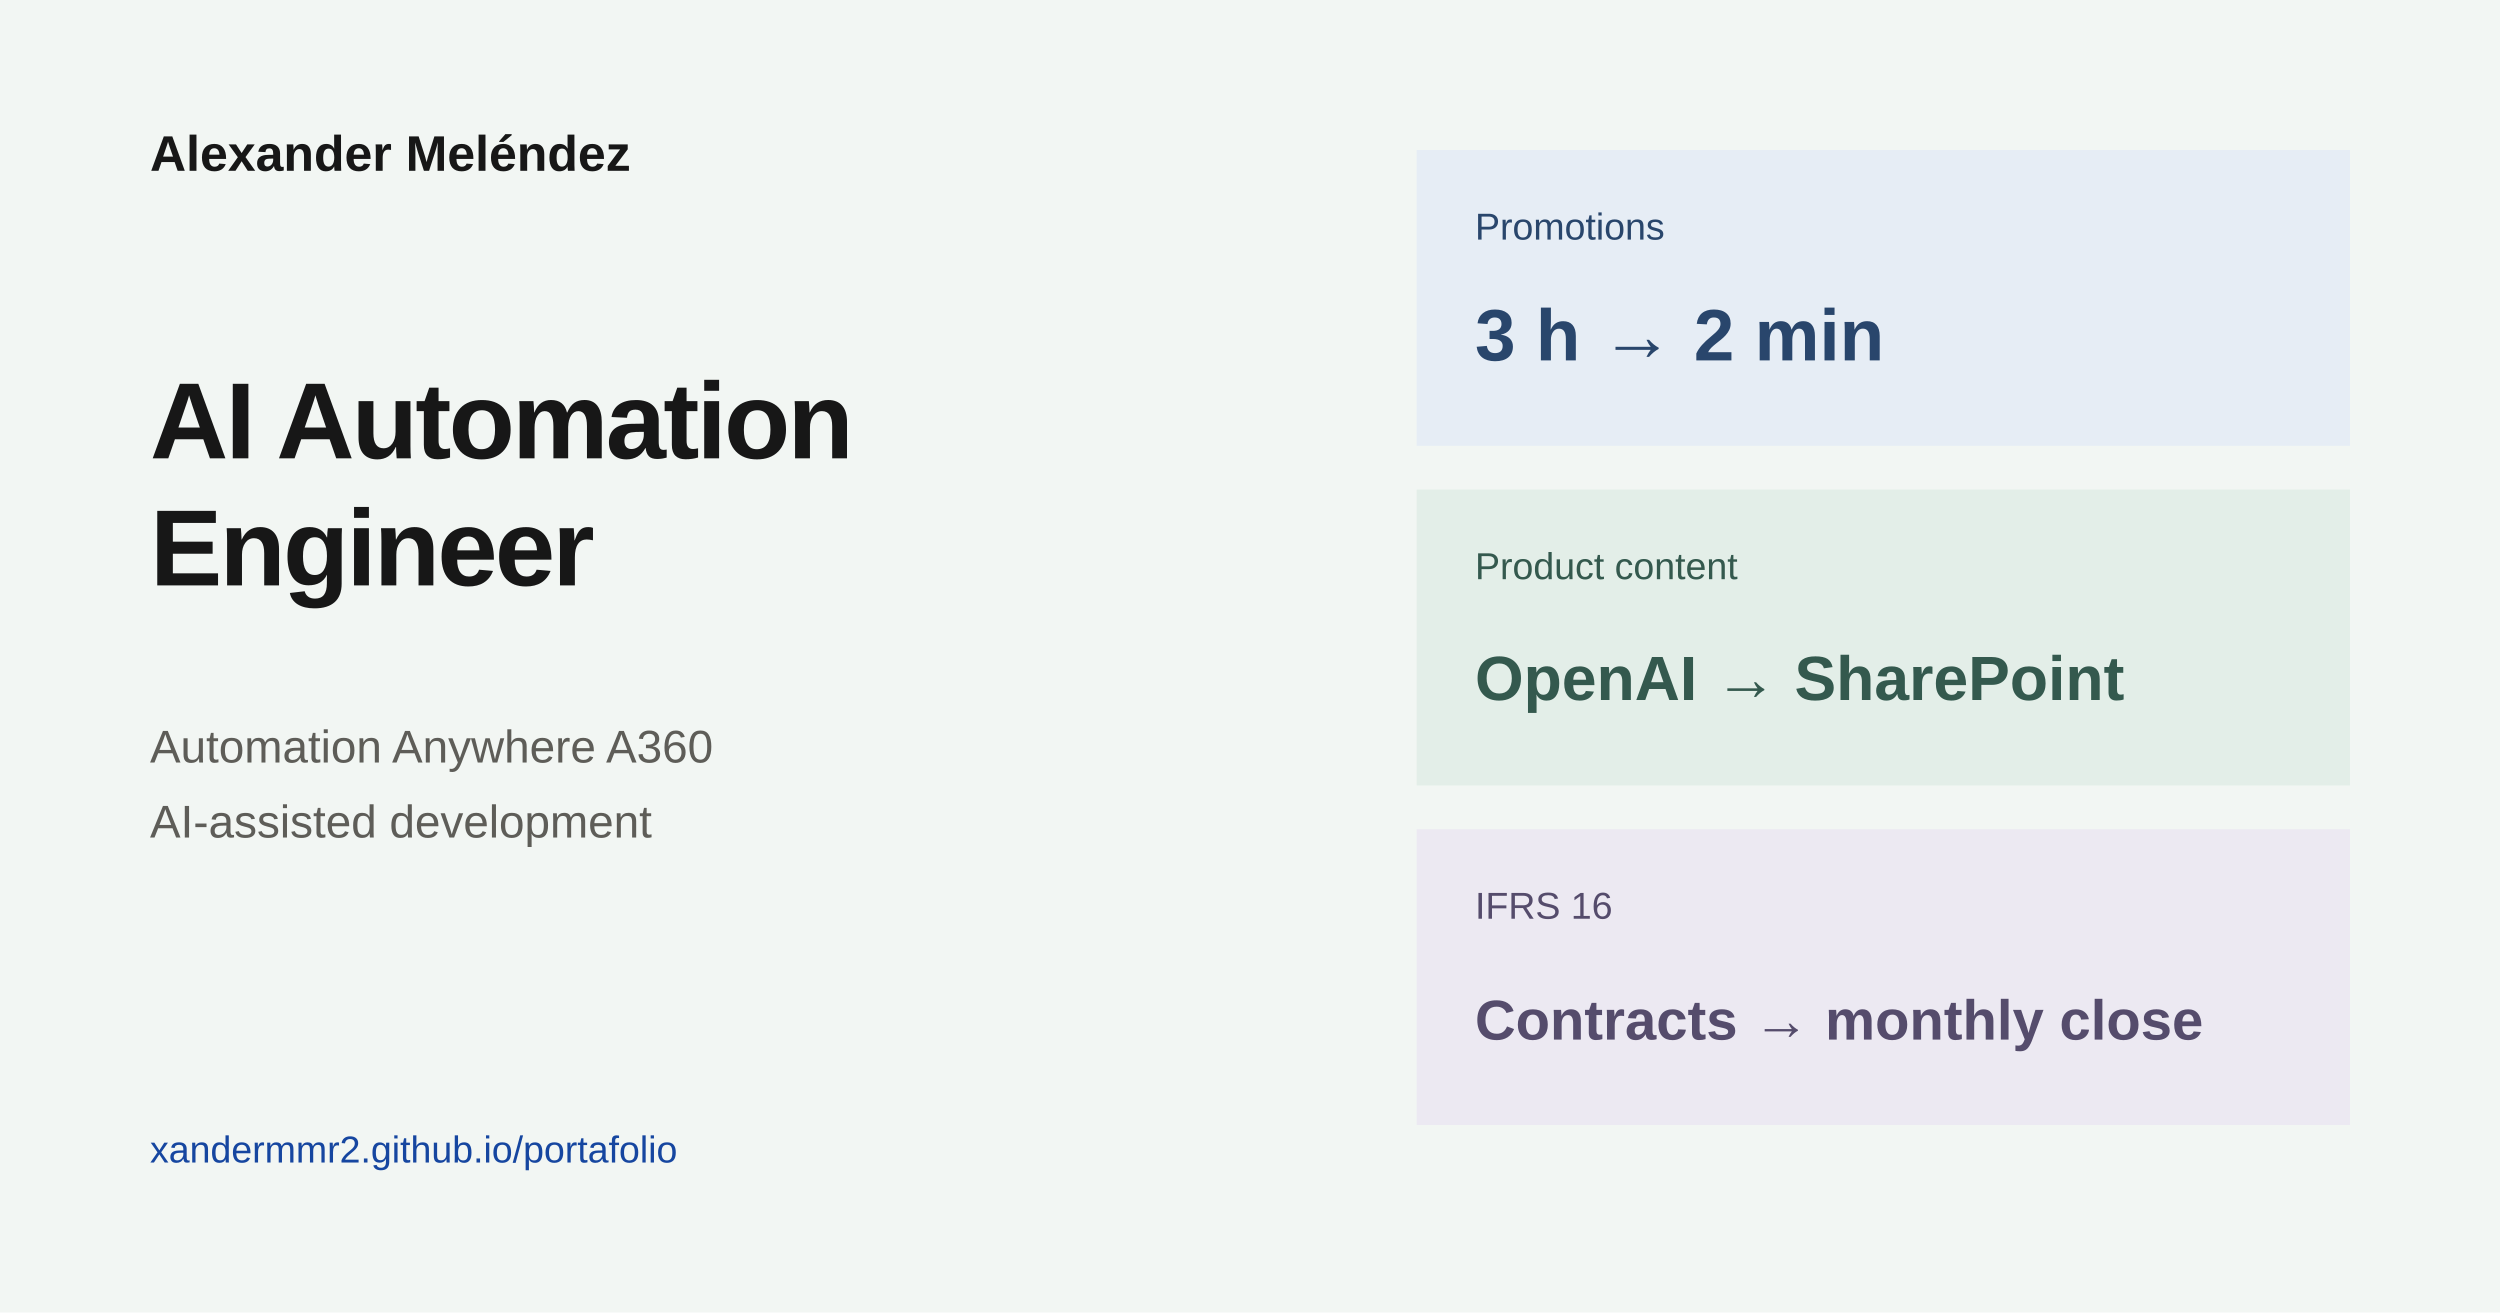
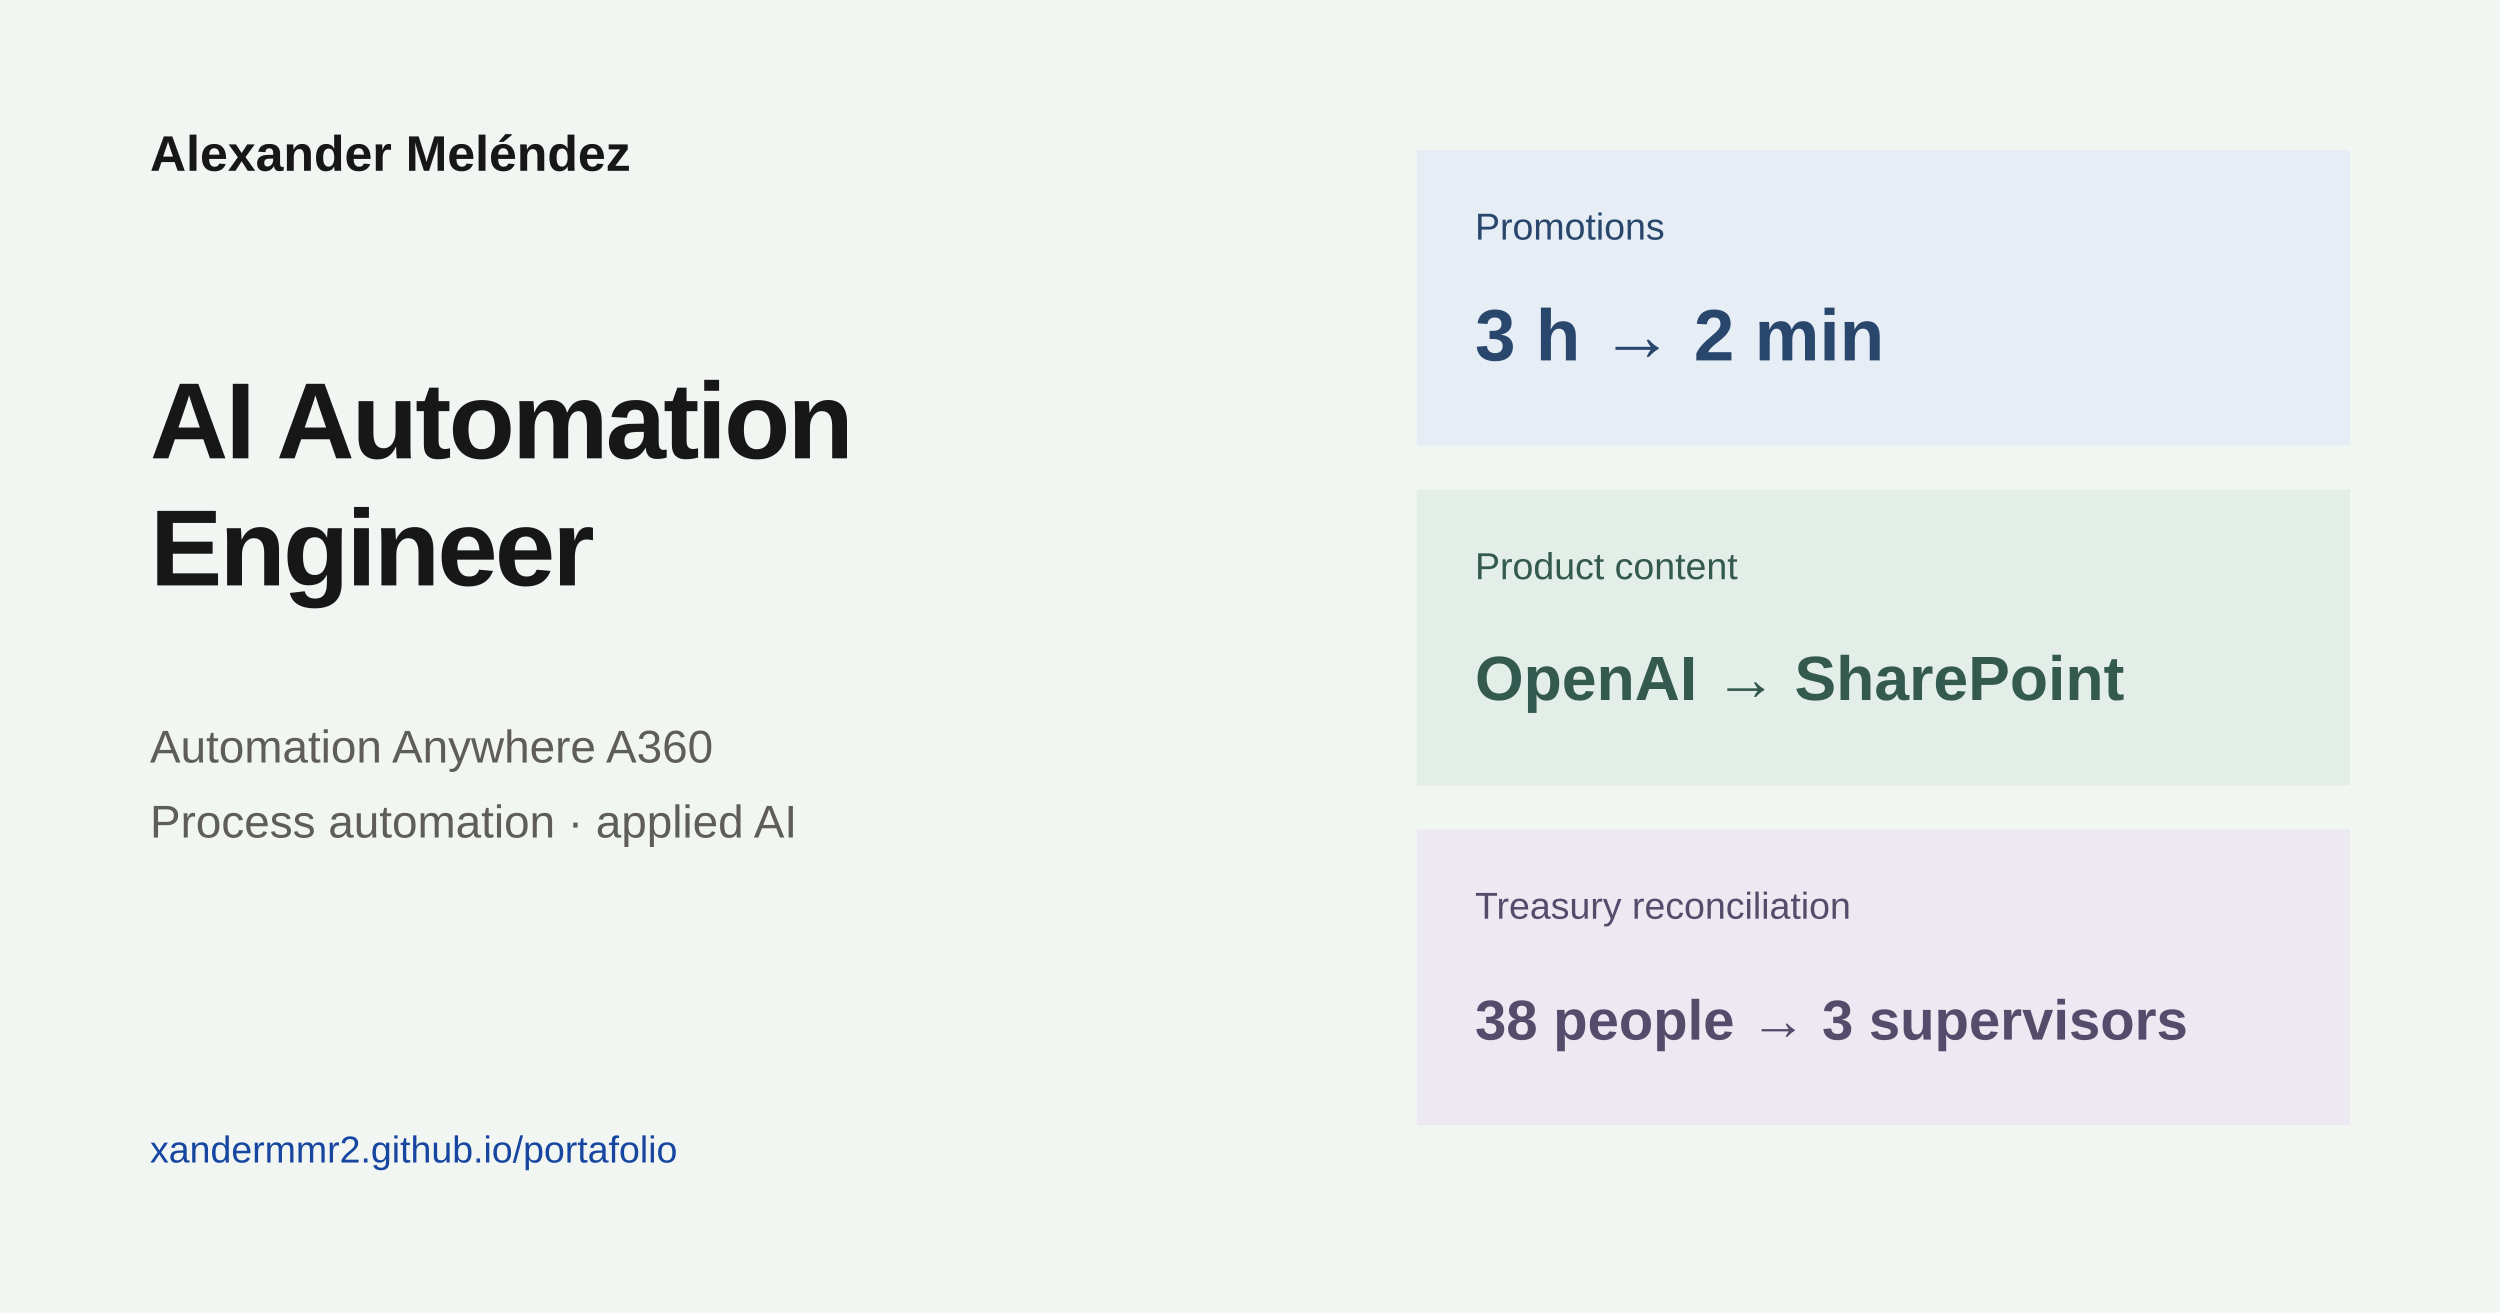
<svg xmlns="http://www.w3.org/2000/svg" width="1200" height="630" viewBox="0 0 1200 630" role="img" aria-labelledby="title description">
  <rect width="1200" height="630" fill="#F2F6F3" />
  <g font-family="IBM Plex Sans, Segoe UI, Arial, sans-serif" fill="#171717">
    <text x="72" y="82" font-size="24" font-weight="600">Alexander Meléndez</text>
    <text x="72" y="220" font-size="52" font-weight="600" letter-spacing="-1.3">
      <tspan x="72" dy="0">AI Automation</tspan>
      <tspan x="72" dy="61">Engineer</tspan>
    </text>
    <text x="72" y="366" font-size="22" fill="#5E5D58">
      <tspan x="72" dy="0">Automation Anywhere A360</tspan>
-       <tspan x="72" dy="36">AI-assisted development</tspan>
+       <tspan x="72" dy="36">Process automation · applied AI</tspan>
    </text>
    <text x="72" y="558" font-size="18" font-weight="500" fill="#1646A0">xandermmr2.github.io/portafolio</text>
  </g>
  <g font-family="IBM Plex Sans, Segoe UI, Arial, sans-serif">
    <g transform="translate(680 72)">
      <rect width="448" height="142" fill="#E6EDF5" />
      <text x="28" y="43" font-size="18" font-weight="500" fill="#29466C">Promotions</text>
      <text x="28" y="101" font-size="35" font-weight="600" fill="#29466C">3 h → 2 min</text>
    </g>
    <g transform="translate(680 235)">
      <rect width="448" height="142" fill="#E3EEE8" />
      <text x="28" y="43" font-size="18" font-weight="500" fill="#34594E">Product content</text>
      <text x="28" y="101" font-size="30" font-weight="600" fill="#34594E">OpenAI → SharePoint</text>
    </g>
    <g transform="translate(680 398)">
      <rect width="448" height="142" fill="#ECE9F2" />
-       <text x="28" y="43" font-size="18" font-weight="500" fill="#554C6C">IFRS 16</text>
-       <text x="28" y="101" font-size="27" font-weight="600" fill="#554C6C">Contracts → monthly close</text>
+       <text x="28" y="43" font-size="18" font-weight="500" fill="#554C6C">Treasury reconciliation</text>
+       <text x="28" y="101" font-size="27" font-weight="600" fill="#554C6C">38 people → 3 supervisors</text>
    </g>
  </g>
</svg>
